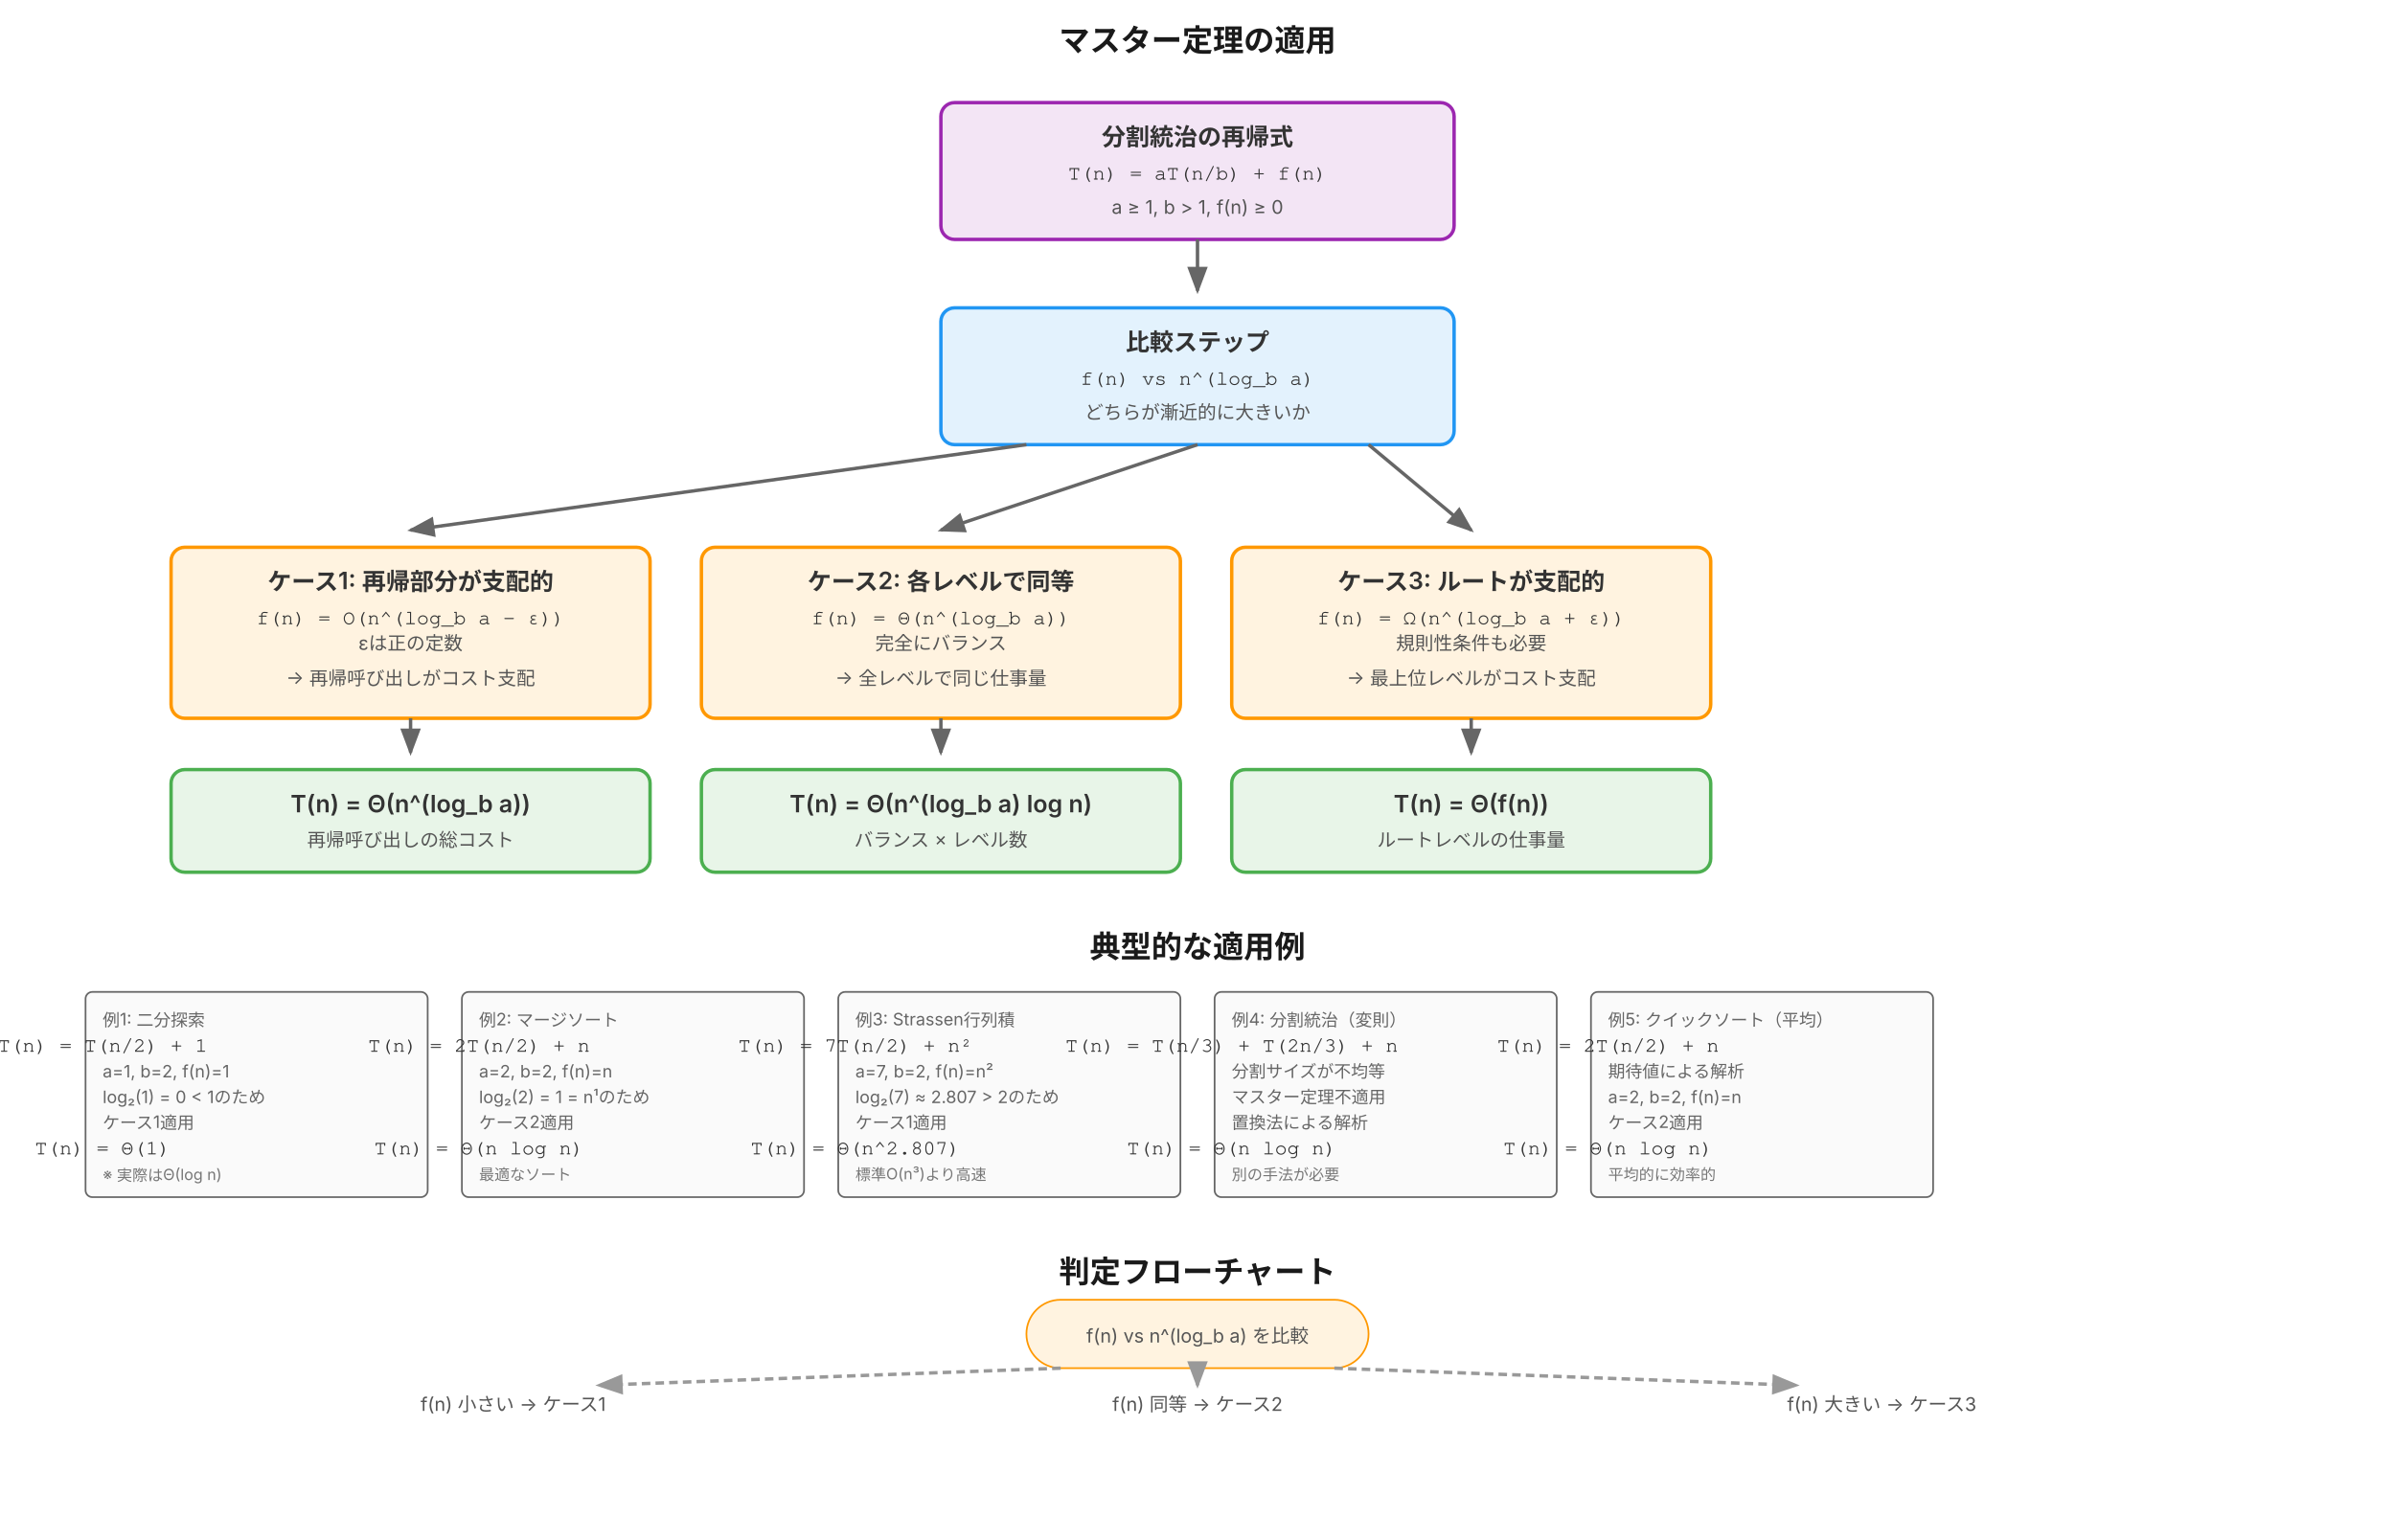
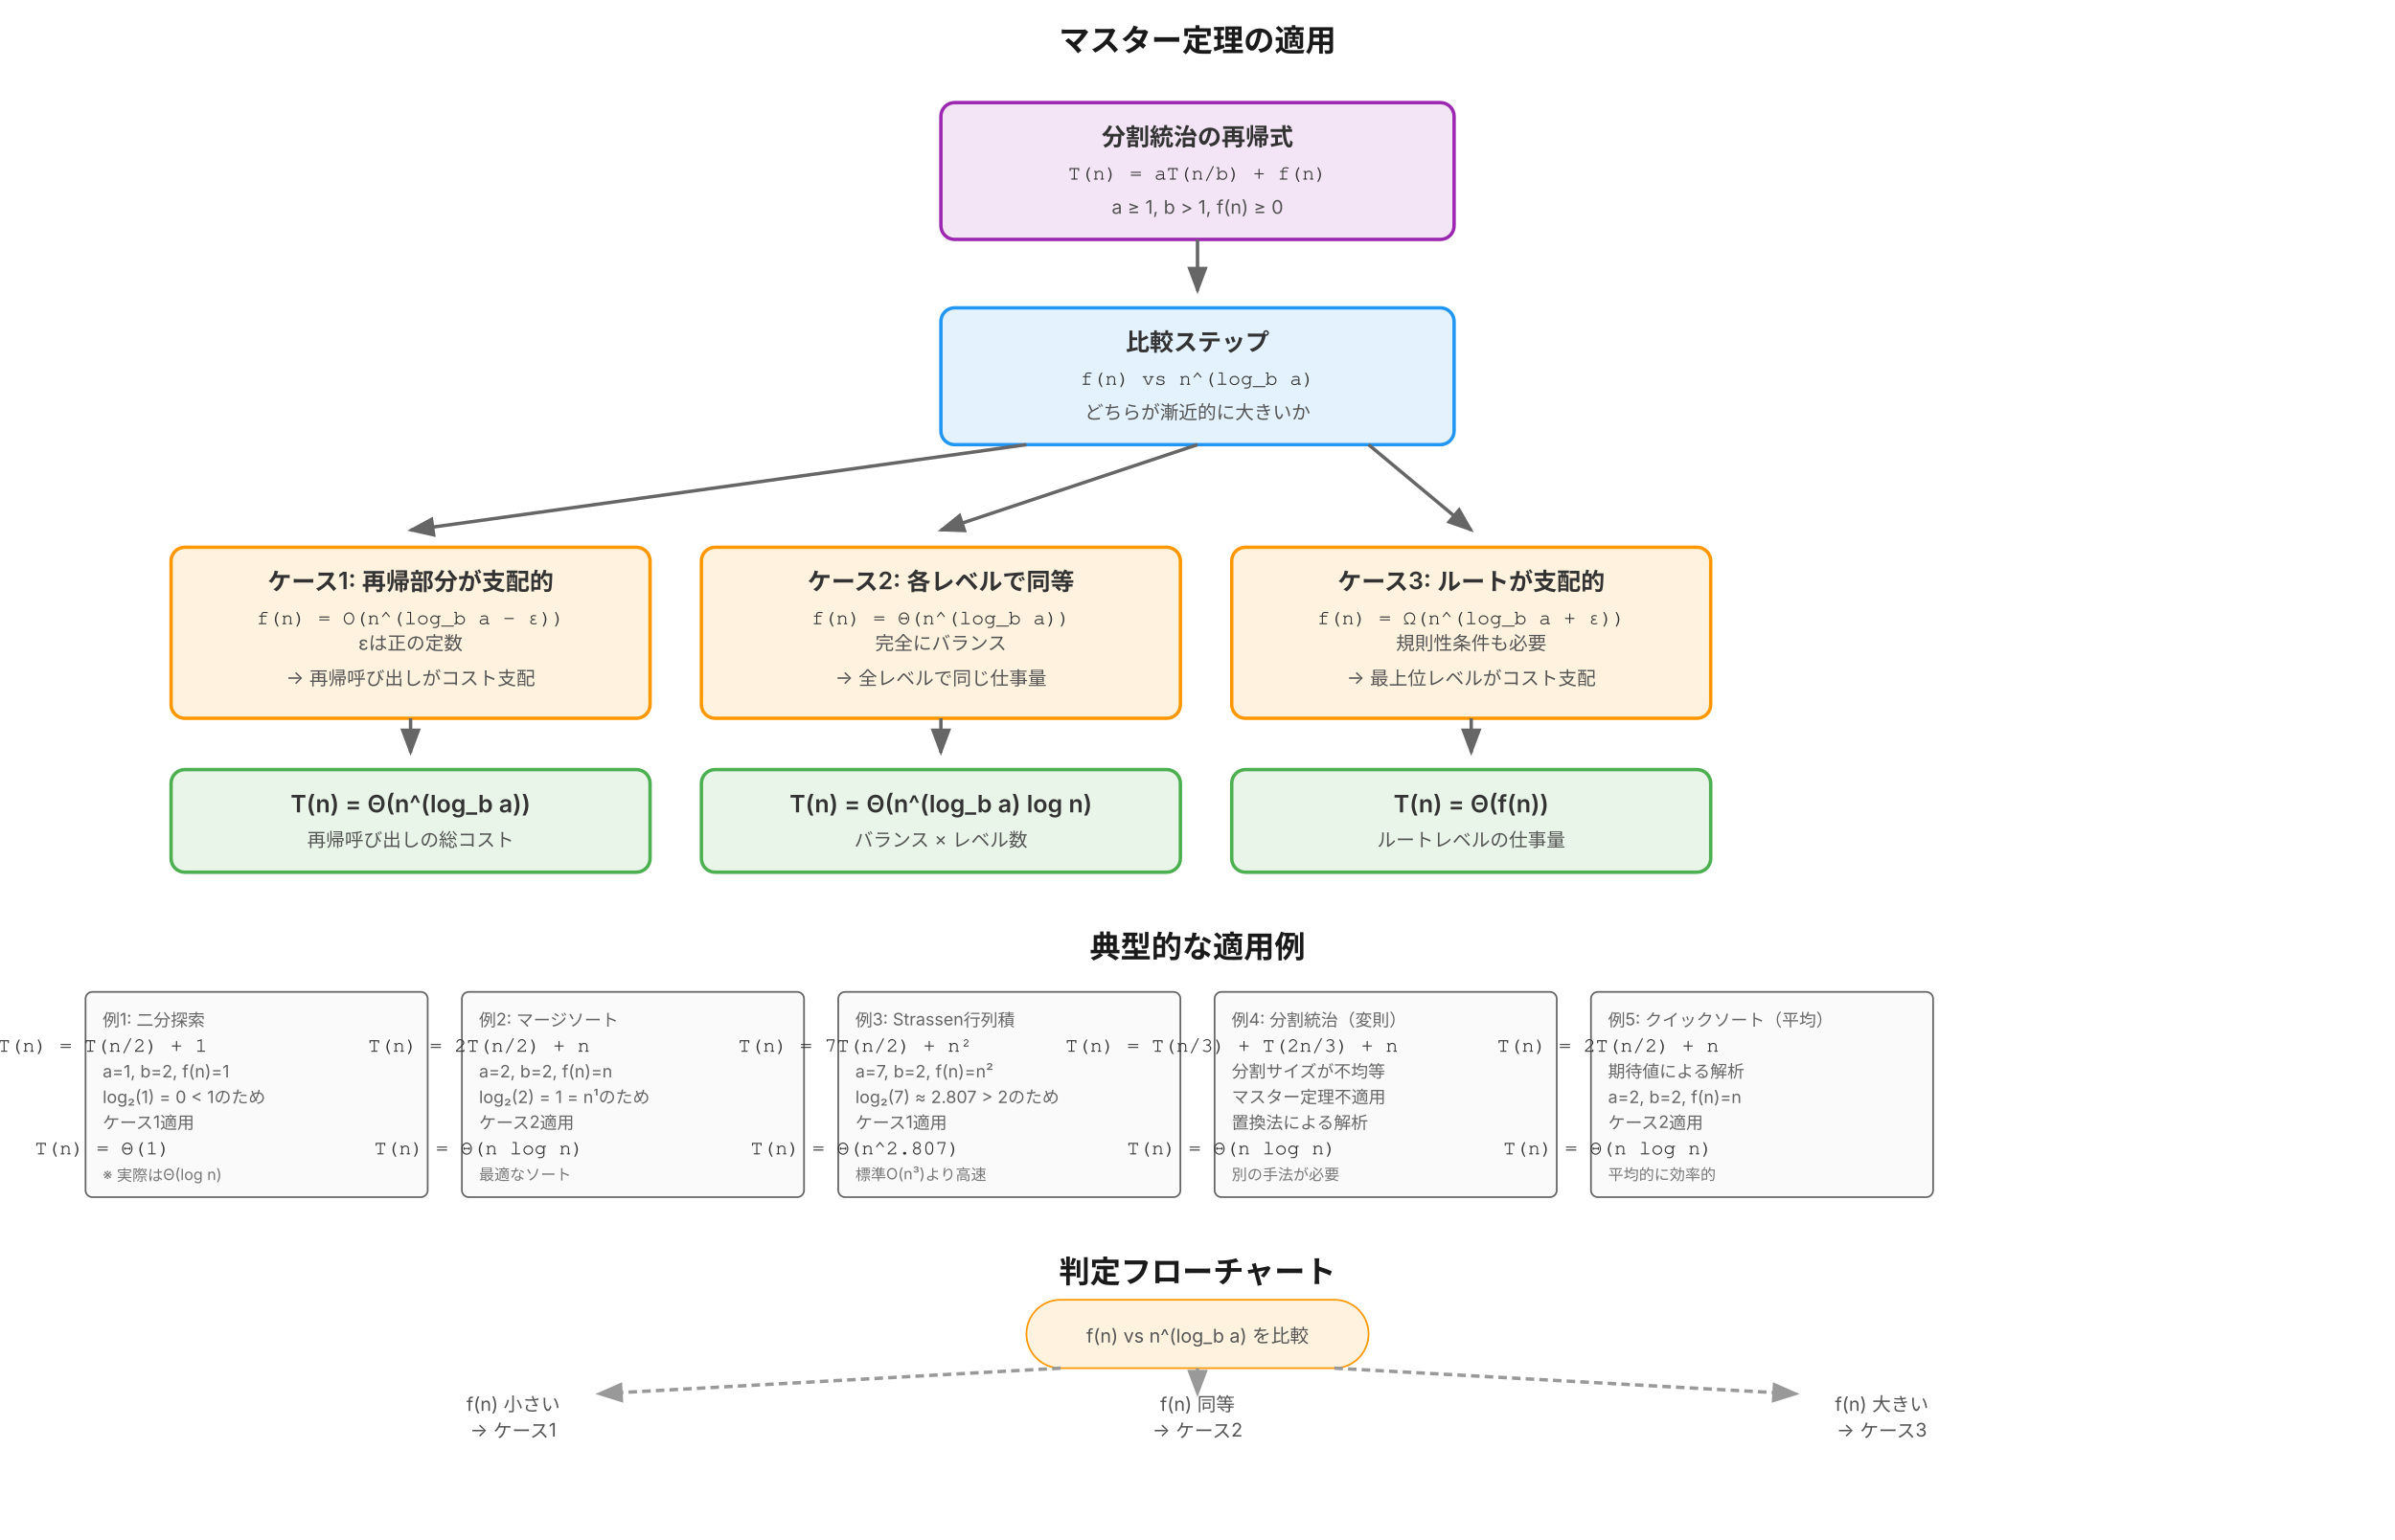
<svg xmlns="http://www.w3.org/2000/svg" viewBox="0 0 1400 900">
  <defs>
    <style>
      .problem-box { fill: #f3e5f5; stroke: #9c27b0; stroke-width: 2px; rx: 8px; }
      .compare-box { fill: #e3f2fd; stroke: #2196f3; stroke-width: 2px; rx: 8px; }
      .case-box { fill: #fff3e0; stroke: #ff9800; stroke-width: 2px; rx: 8px; }
      .result-box { fill: #e8f5e8; stroke: #4caf50; stroke-width: 2px; rx: 8px; }
      .example-box { fill: #fafafa; stroke: #666; stroke-width: 1px; rx: 4px; }
      
      .arrow { 
        stroke: #666; 
        stroke-width: 2px; 
        fill: none; 
        marker-end: url(#arrowhead);
      }
      
      .dashed-arrow { 
        stroke: #999; 
        stroke-width: 2px; 
        stroke-dasharray: 5,3;
        fill: none; 
        marker-end: url(#arrowhead-gray);
      }
      
      .title { 
        font-family: Inter, Helvetica, sans-serif;
        font-size: 18px; 
        font-weight: 600; 
        text-anchor: middle; 
        fill: #1a1a1a;
      }
      
      .box-title { 
        font-family: Inter, Helvetica, sans-serif;
        font-size: 14px; 
        font-weight: 600; 
        text-anchor: middle; 
        fill: #333;
      }
      
      .formula { 
        font-family: Courier, monospace;
        font-size: 12px; 
        font-weight: 500; 
        text-anchor: middle; 
        fill: #333;
      }

      .condition { 
        font-family: Inter, Helvetica, sans-serif;
        font-size: 11px; 
        font-weight: 400; 
        text-anchor: middle; 
        fill: #555;
      }
      
      .example-text { 
        font-family: Inter, Helvetica, sans-serif;
        font-size: 10px; 
        font-weight: 400; 
        text-anchor: start; 
        fill: #666;
      }
      
      .explanation { 
        font-family: Inter, Helvetica, sans-serif;
        font-size: 9px; 
        font-weight: 400; 
        text-anchor: start; 
        fill: #777;
      }
    </style>
    <marker id="arrowhead" markerWidth="8" markerHeight="6" refX="7" refY="3" orient="auto">
      <polygon points="0 0, 8 3, 0 6" fill="#666" />
    </marker>
    <marker id="arrowhead-gray" markerWidth="8" markerHeight="6" refX="7" refY="3" orient="auto">
      <polygon points="0 0, 8 3, 0 6" fill="#999" />
    </marker>
  </defs>
  <text x="700" y="30" class="title">マスター定理の適用</text>
  <g id="problem">
    <rect x="550" y="60" width="300" height="80" class="problem-box" />
    <text x="700" y="85" class="box-title">分割統治の再帰式</text>
    <text x="700" y="105" class="formula">T(n) = aT(n/b) + f(n)</text>
    <text x="700" y="125" class="condition">a ≥ 1, b &gt; 1, f(n) ≥ 0</text>
  </g>
  <g id="comparison">
    <rect x="550" y="180" width="300" height="80" class="compare-box" />
    <text x="700" y="205" class="box-title">比較ステップ</text>
    <text x="700" y="225" class="formula">f(n) vs n^(log_b a)</text>
    <text x="700" y="245" class="condition">どちらが漸近的に大きいか</text>
  </g>
  <path d="M 700 140 L 700 170" class="arrow" />
  <g id="cases">
    <rect x="100" y="320" width="280" height="100" class="case-box" />
    <text x="240" y="345" class="box-title">ケース1: 再帰部分が支配的</text>
    <text x="240" y="365" class="formula">f(n) = O(n^(log_b a - ε))</text>
    <text x="240" y="380" class="condition">εは正の定数</text>
    <text x="240" y="400" class="condition">→ 再帰呼び出しがコスト支配</text>
    <rect x="410" y="320" width="280" height="100" class="case-box" />
    <text x="550" y="345" class="box-title">ケース2: 各レベルで同等</text>
    <text x="550" y="365" class="formula">f(n) = Θ(n^(log_b a))</text>
    <text x="550" y="380" class="condition">完全にバランス</text>
    <text x="550" y="400" class="condition">→ 全レベルで同じ仕事量</text>
    <rect x="720" y="320" width="280" height="100" class="case-box" />
    <text x="860" y="345" class="box-title">ケース3: ルートが支配的</text>
    <text x="860" y="365" class="formula">f(n) = Ω(n^(log_b a + ε))</text>
    <text x="860" y="380" class="condition">規則性条件も必要</text>
    <text x="860" y="400" class="condition">→ 最上位レベルがコスト支配</text>
  </g>
  <path d="M 600 260 L 240 310" class="arrow" />
  <path d="M 700 260 L 550 310" class="arrow" />
  <path d="M 800 260 L 860 310" class="arrow" />
  <g id="results">
    <rect x="100" y="450" width="280" height="60" class="result-box" />
    <text x="240" y="475" class="box-title">T(n) = Θ(n^(log_b a))</text>
    <text x="240" y="495" class="condition">再帰呼び出しの総コスト</text>
    <rect x="410" y="450" width="280" height="60" class="result-box" />
    <text x="550" y="475" class="box-title">T(n) = Θ(n^(log_b a) log n)</text>
    <text x="550" y="495" class="condition">バランス × レベル数</text>
    <rect x="720" y="450" width="280" height="60" class="result-box" />
    <text x="860" y="475" class="box-title">T(n) = Θ(f(n))</text>
    <text x="860" y="495" class="condition">ルートレベルの仕事量</text>
  </g>
  <path d="M 240 420 L 240 440" class="arrow" />
  <path d="M 550 420 L 550 440" class="arrow" />
  <path d="M 860 420 L 860 440" class="arrow" />
  <g id="examples">
    <text x="700" y="560" class="title">典型的な適用例</text>
    <rect x="50" y="580" width="200" height="120" class="example-box" />
    <text x="60" y="600" class="example-text">例1: 二分探索</text>
    <text x="60" y="615" class="formula">T(n) = T(n/2) + 1</text>
    <text x="60" y="630" class="example-text">a=1, b=2, f(n)=1</text>
    <text x="60" y="645" class="example-text">log₂(1) = 0 &lt; 1のため</text>
    <text x="60" y="660" class="example-text">ケース1適用</text>
    <text x="60" y="675" class="formula" fill="#4caf50">T(n) = Θ(1)</text>
    <text x="60" y="690" class="explanation">※ 実際はΘ(log n)</text>
    <rect x="270" y="580" width="200" height="120" class="example-box" />
    <text x="280" y="600" class="example-text">例2: マージソート</text>
    <text x="280" y="615" class="formula">T(n) = 2T(n/2) + n</text>
    <text x="280" y="630" class="example-text">a=2, b=2, f(n)=n</text>
    <text x="280" y="645" class="example-text">log₂(2) = 1 = n¹のため</text>
    <text x="280" y="660" class="example-text">ケース2適用</text>
    <text x="280" y="675" class="formula" fill="#4caf50">T(n) = Θ(n log n)</text>
    <text x="280" y="690" class="explanation">最適なソート</text>
    <rect x="490" y="580" width="200" height="120" class="example-box" />
    <text x="500" y="600" class="example-text">例3: Strassen行列積</text>
    <text x="500" y="615" class="formula">T(n) = 7T(n/2) + n²</text>
    <text x="500" y="630" class="example-text">a=7, b=2, f(n)=n²</text>
    <text x="500" y="645" class="example-text">log₂(7) ≈ 2.807 &gt; 2のため</text>
    <text x="500" y="660" class="example-text">ケース1適用</text>
    <text x="500" y="675" class="formula" fill="#4caf50">T(n) = Θ(n^2.807)</text>
    <text x="500" y="690" class="explanation">標準O(n³)より高速</text>
    <rect x="710" y="580" width="200" height="120" class="example-box" />
    <text x="720" y="600" class="example-text">例4: 分割統治（変則）</text>
    <text x="720" y="615" class="formula">T(n) = T(n/3) + T(2n/3) + n</text>
    <text x="720" y="630" class="example-text">分割サイズが不均等</text>
    <text x="720" y="645" class="example-text">マスター定理不適用</text>
    <text x="720" y="660" class="example-text">置換法による解析</text>
    <text x="720" y="675" class="formula" fill="#ff9800">T(n) = Θ(n log n)</text>
    <text x="720" y="690" class="explanation">別の手法が必要</text>
    <rect x="930" y="580" width="200" height="120" class="example-box" />
    <text x="940" y="600" class="example-text">例5: クイックソート（平均）</text>
    <text x="940" y="615" class="formula">T(n) = 2T(n/2) + n</text>
    <text x="940" y="630" class="example-text">期待値による解析</text>
    <text x="940" y="645" class="example-text">a=2, b=2, f(n)=n</text>
    <text x="940" y="660" class="example-text">ケース2適用</text>
    <text x="940" y="675" class="formula" fill="#4caf50">T(n) = Θ(n log n)</text>
    <text x="940" y="690" class="explanation">平均的に効率的</text>
  </g>
  <g id="decision-flow">
    <text x="700" y="750" class="title">判定フローチャート</text>
    <rect x="600" y="760" width="200" height="40" style="fill: #fff3e0; stroke: #ff9800; stroke-width: 1px; rx: 20px;" />
    <text x="700" y="785" class="condition">f(n) vs n^(log_b a) を比較</text>
-     <text x="300" y="825" class="condition">f(n) 小さい → ケース1</text>
-     <text x="700" y="825" class="condition">f(n) 同等 → ケース2</text>
-     <text x="1100" y="825" class="condition">f(n) 大きい → ケース3</text>
-     <path d="M 620 800 L 350 810" class="dashed-arrow" />
-     <path d="M 700 800 L 700 810" class="dashed-arrow" />
-     <path d="M 780 800 L 1050 810" class="dashed-arrow" />
+     <text x="300" y="825" class="condition">f(n) 小さい</text>
+     <text x="300" y="840" class="condition">→ ケース1</text>
+     <text x="700" y="825" class="condition">f(n) 同等</text>
+     <text x="700" y="840" class="condition">→ ケース2</text>
+     <text x="1100" y="825" class="condition">f(n) 大きい</text>
+     <text x="1100" y="840" class="condition">→ ケース3</text>
+     <path d="M 620 800 L 350 815" class="dashed-arrow" />
+     <path d="M 700 800 L 700 815" class="dashed-arrow" />
+     <path d="M 780 800 L 1050 815" class="dashed-arrow" />
  </g>
</svg>
